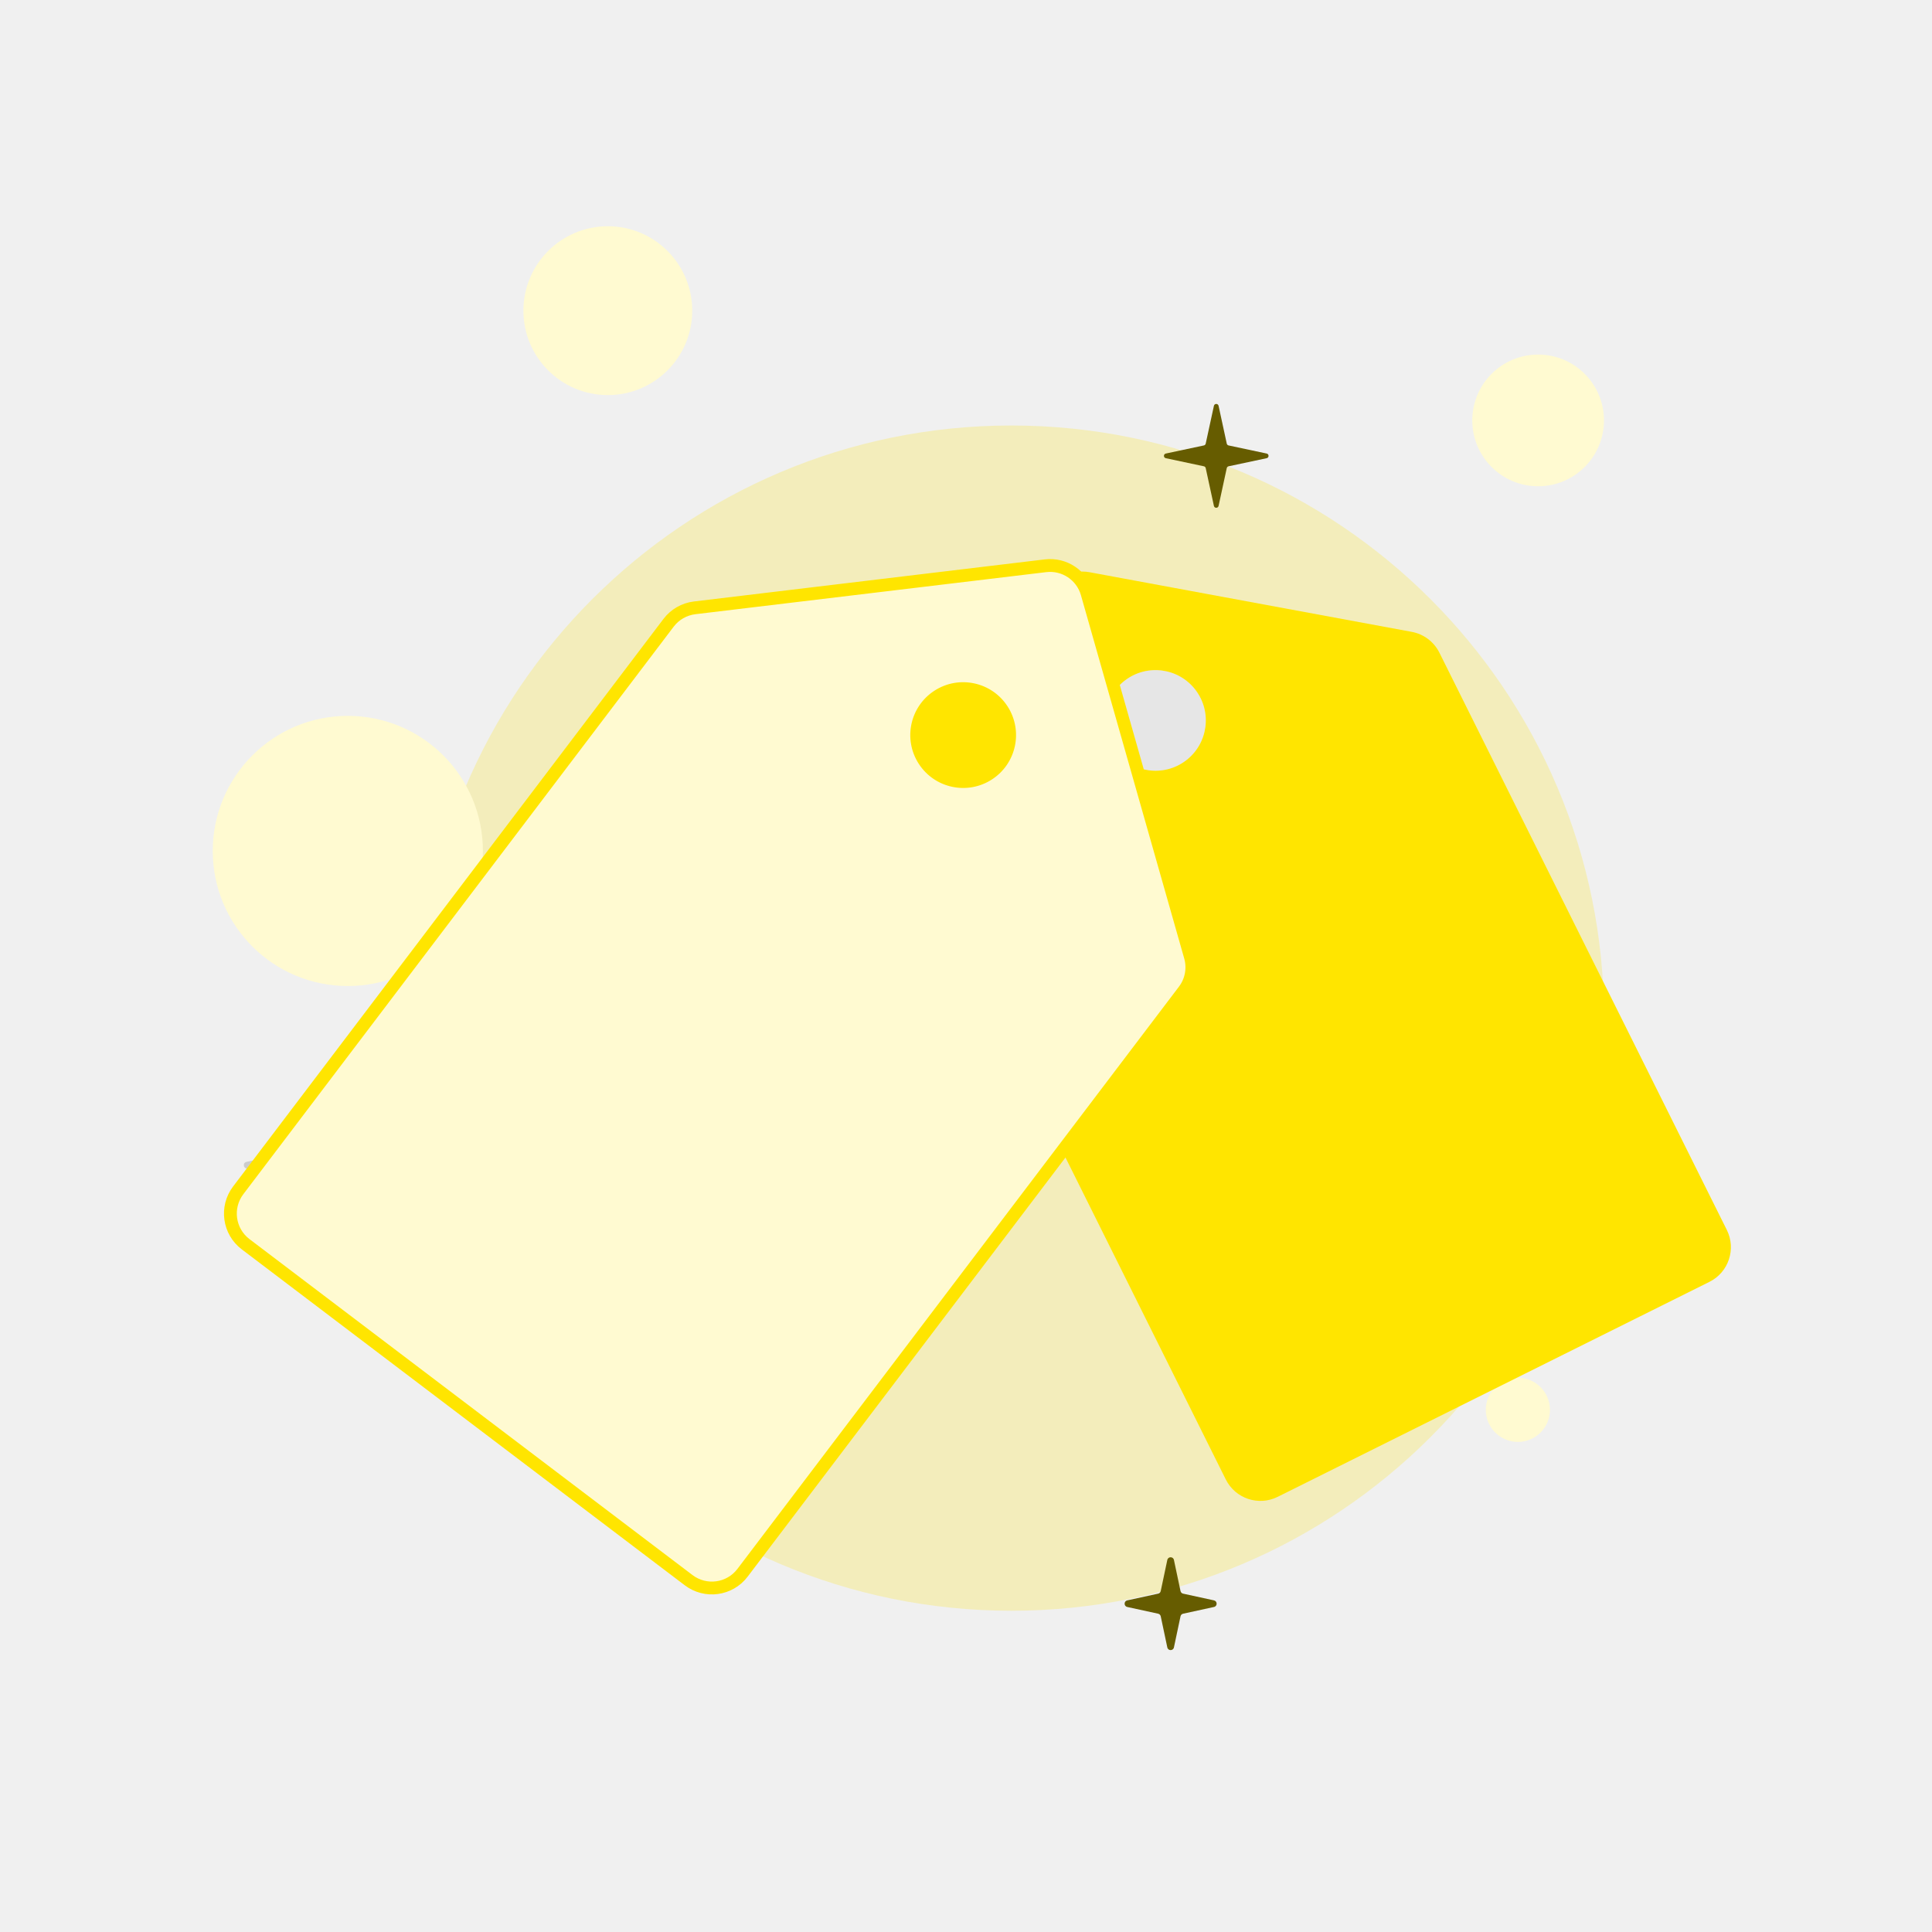
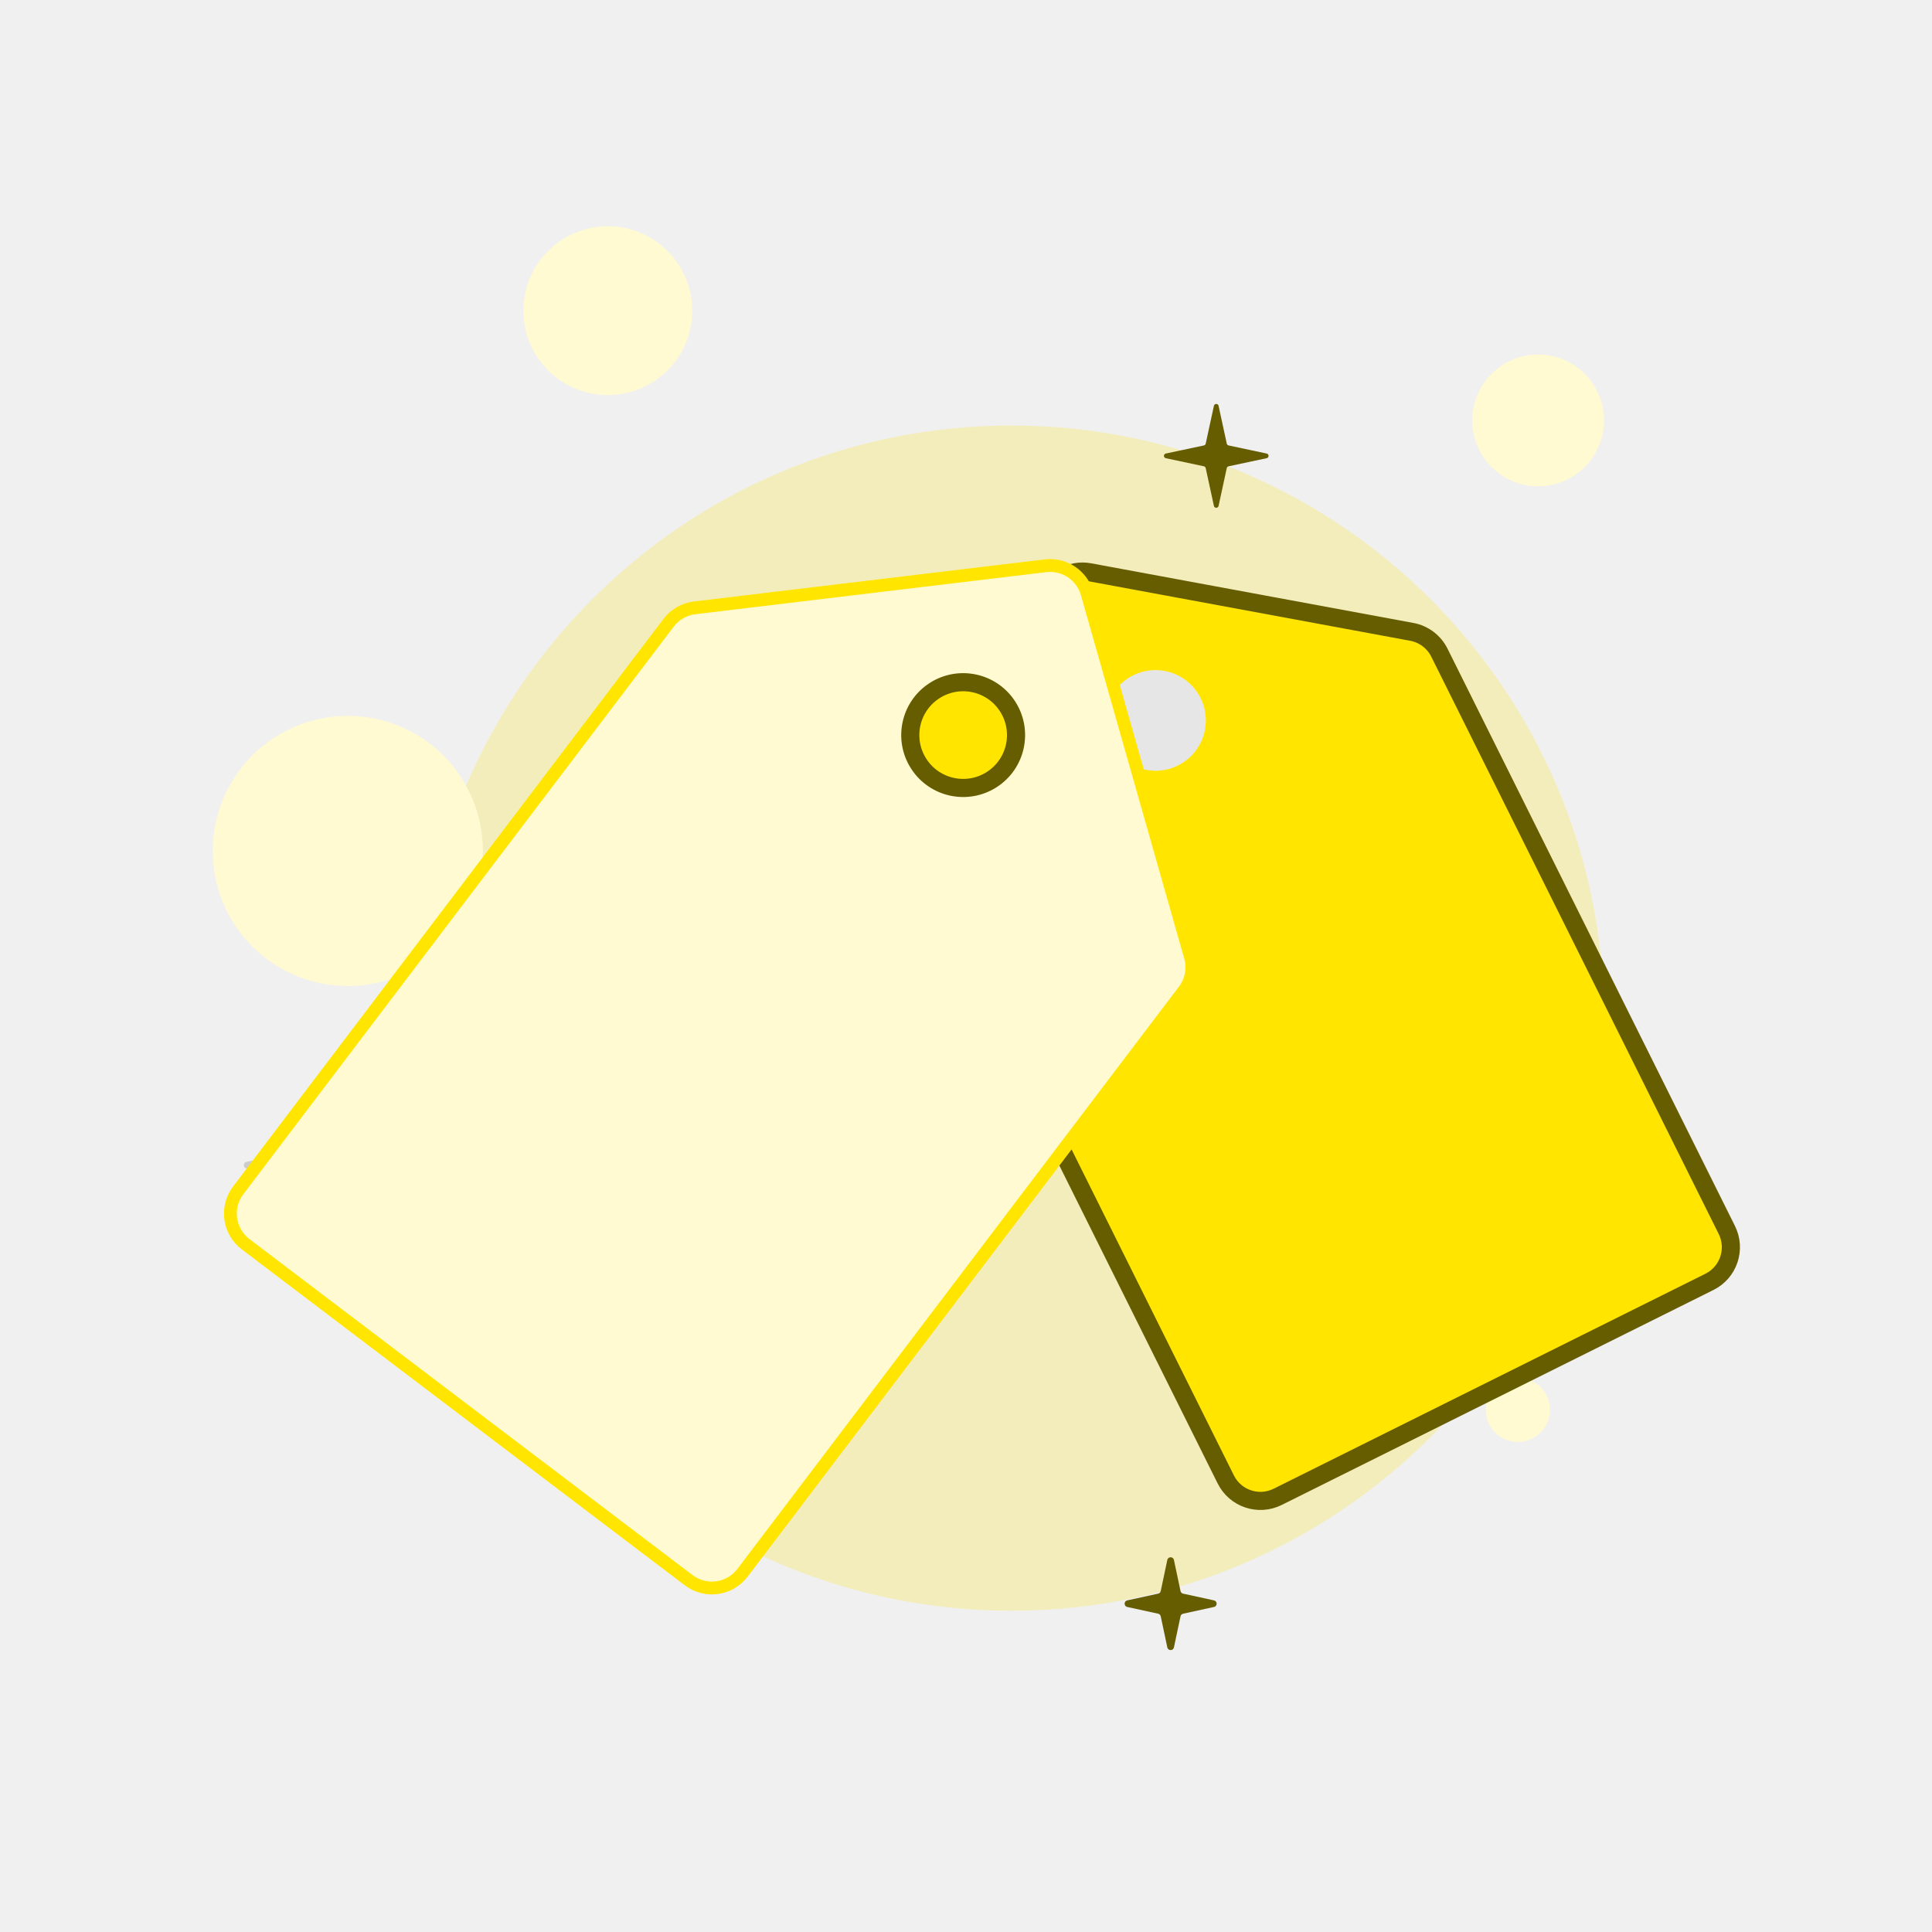
<svg xmlns="http://www.w3.org/2000/svg" width="160" height="160" viewBox="0 0 160 160" fill="none">
  <circle cx="83.759" cy="84.317" r="49.079" fill="#FFE500" fill-opacity="0.22" />
  <circle cx="28.805" cy="70.472" r="11.186" fill="#FFFAD1" />
  <circle cx="50.337" cy="25.728" r="6.991" fill="#FFFAD1" />
  <circle cx="127.381" cy="34.817" r="5.453" fill="#FFFAD1" />
  <circle cx="125.704" cy="116.756" r="2.657" fill="#FFFAD1" />
  <path d="M96.549 37.946C96.34 37.902 96.34 37.604 96.549 37.56L99.7 36.89C99.776 36.873 99.836 36.814 99.852 36.738L100.531 33.609C100.576 33.401 100.872 33.401 100.917 33.609L101.595 36.738C101.612 36.814 101.671 36.873 101.747 36.89L104.899 37.56C105.107 37.604 105.107 37.902 104.899 37.946L101.747 38.616C101.671 38.632 101.612 38.691 101.595 38.767L100.917 41.897C100.872 42.104 100.576 42.104 100.531 41.897L99.852 38.767C99.836 38.691 99.776 38.632 99.7 38.616L96.549 37.946Z" fill="#665C00" />
  <path d="M25.928 90.636C25.991 90.341 26.413 90.341 26.476 90.636L27.41 95.053C27.433 95.16 27.517 95.245 27.624 95.268L31.995 96.22C32.289 96.284 32.289 96.703 31.995 96.767L27.624 97.719C27.517 97.742 27.433 97.827 27.41 97.934L26.476 102.351C26.413 102.646 25.991 102.646 25.928 102.351L24.994 97.934C24.971 97.827 24.887 97.742 24.779 97.719L20.409 96.767C20.115 96.703 20.115 96.284 20.409 96.22L24.779 95.268C24.887 95.245 24.971 95.16 24.994 95.053L25.928 90.636Z" fill="white" />
  <path d="M25.928 90.636C25.991 90.341 26.413 90.341 26.476 90.636L27.41 95.053C27.433 95.16 27.517 95.245 27.624 95.268L31.995 96.22C32.289 96.284 32.289 96.703 31.995 96.767L27.624 97.719C27.517 97.742 27.433 97.827 27.41 97.934L26.476 102.351C26.413 102.646 25.991 102.646 25.928 102.351L24.994 97.934C24.971 97.827 24.887 97.742 24.779 97.719L20.409 96.767C20.115 96.703 20.115 96.284 20.409 96.22L24.779 95.268C24.887 95.245 24.971 95.16 24.994 95.053L25.928 90.636Z" fill="black" fill-opacity="0.2" />
  <path d="M96.672 129.188C96.735 128.892 97.157 128.892 97.22 129.188L97.765 131.764C97.788 131.872 97.871 131.956 97.979 131.979L100.536 132.536C100.83 132.6 100.83 133.019 100.536 133.083L97.979 133.64C97.871 133.663 97.788 133.748 97.765 133.855L97.22 136.432C97.157 136.727 96.735 136.727 96.672 136.432L96.127 133.855C96.104 133.748 96.02 133.663 95.913 133.64L93.356 133.083C93.062 133.019 93.062 132.6 93.356 132.536L95.913 131.979C96.02 131.956 96.104 131.872 96.127 131.764L96.672 129.188Z" fill="#665C00" />
-   <path d="M105.812 123.962L141.568 106.158C143.153 105.369 143.798 103.445 143.009 101.86L119.204 54.051C118.755 53.15 117.909 52.512 116.918 52.328L90.23 47.388C88.68 47.101 87.152 47.983 86.625 49.469L78.145 73.392C77.854 74.212 77.909 75.114 78.296 75.892L101.514 122.521C102.303 124.106 104.227 124.751 105.812 123.962Z" fill="#FFE500" />
+   <path d="M105.812 123.962L141.568 106.158C143.153 105.369 143.798 103.445 143.009 101.86L119.204 54.051C118.755 53.15 117.909 52.512 116.918 52.328L90.23 47.388C88.68 47.101 87.152 47.983 86.625 49.469L78.145 73.392C77.854 74.212 77.909 75.114 78.296 75.892L101.514 122.521C102.303 124.106 104.227 124.751 105.812 123.962Z" fill="#FFE500" stroke="#665C00" stroke-width="1.5" stroke-linejoin="round" stroke-linecap="round" />
  <circle cx="95.693" cy="59.662" r="4.167" transform="rotate(142.683 95.6931 59.6624)" fill="white" />
  <circle cx="95.693" cy="59.662" r="4.167" transform="rotate(142.683 95.6931 59.6624)" fill="black" fill-opacity="0.1" />
  <path d="M20.34 103.041L57.031 130.864C58.433 131.927 60.431 131.652 61.493 130.251L98.058 82.032C98.663 81.235 98.857 80.2 98.584 79.237L90.029 49.146C89.601 47.639 88.141 46.668 86.586 46.854L57.527 50.339C56.67 50.442 55.891 50.889 55.369 51.577L19.727 98.579C18.664 99.981 18.939 101.978 20.34 103.041Z" fill="#FFFAD1" stroke="#FFE500" stroke-width="1.062" />
-   <circle cx="79.765" cy="60.876" r="4.379" transform="rotate(-122.916 79.7652 60.8763)" fill="#FFE500" />
+   <circle cx="79.765" cy="60.876" r="4.379" transform="rotate(-122.916 79.7652 60.8763)" fill="#FFE500" stroke="#665C00" stroke-width="1.5" stroke-linejoin="round" stroke-linecap="round" />
</svg>
